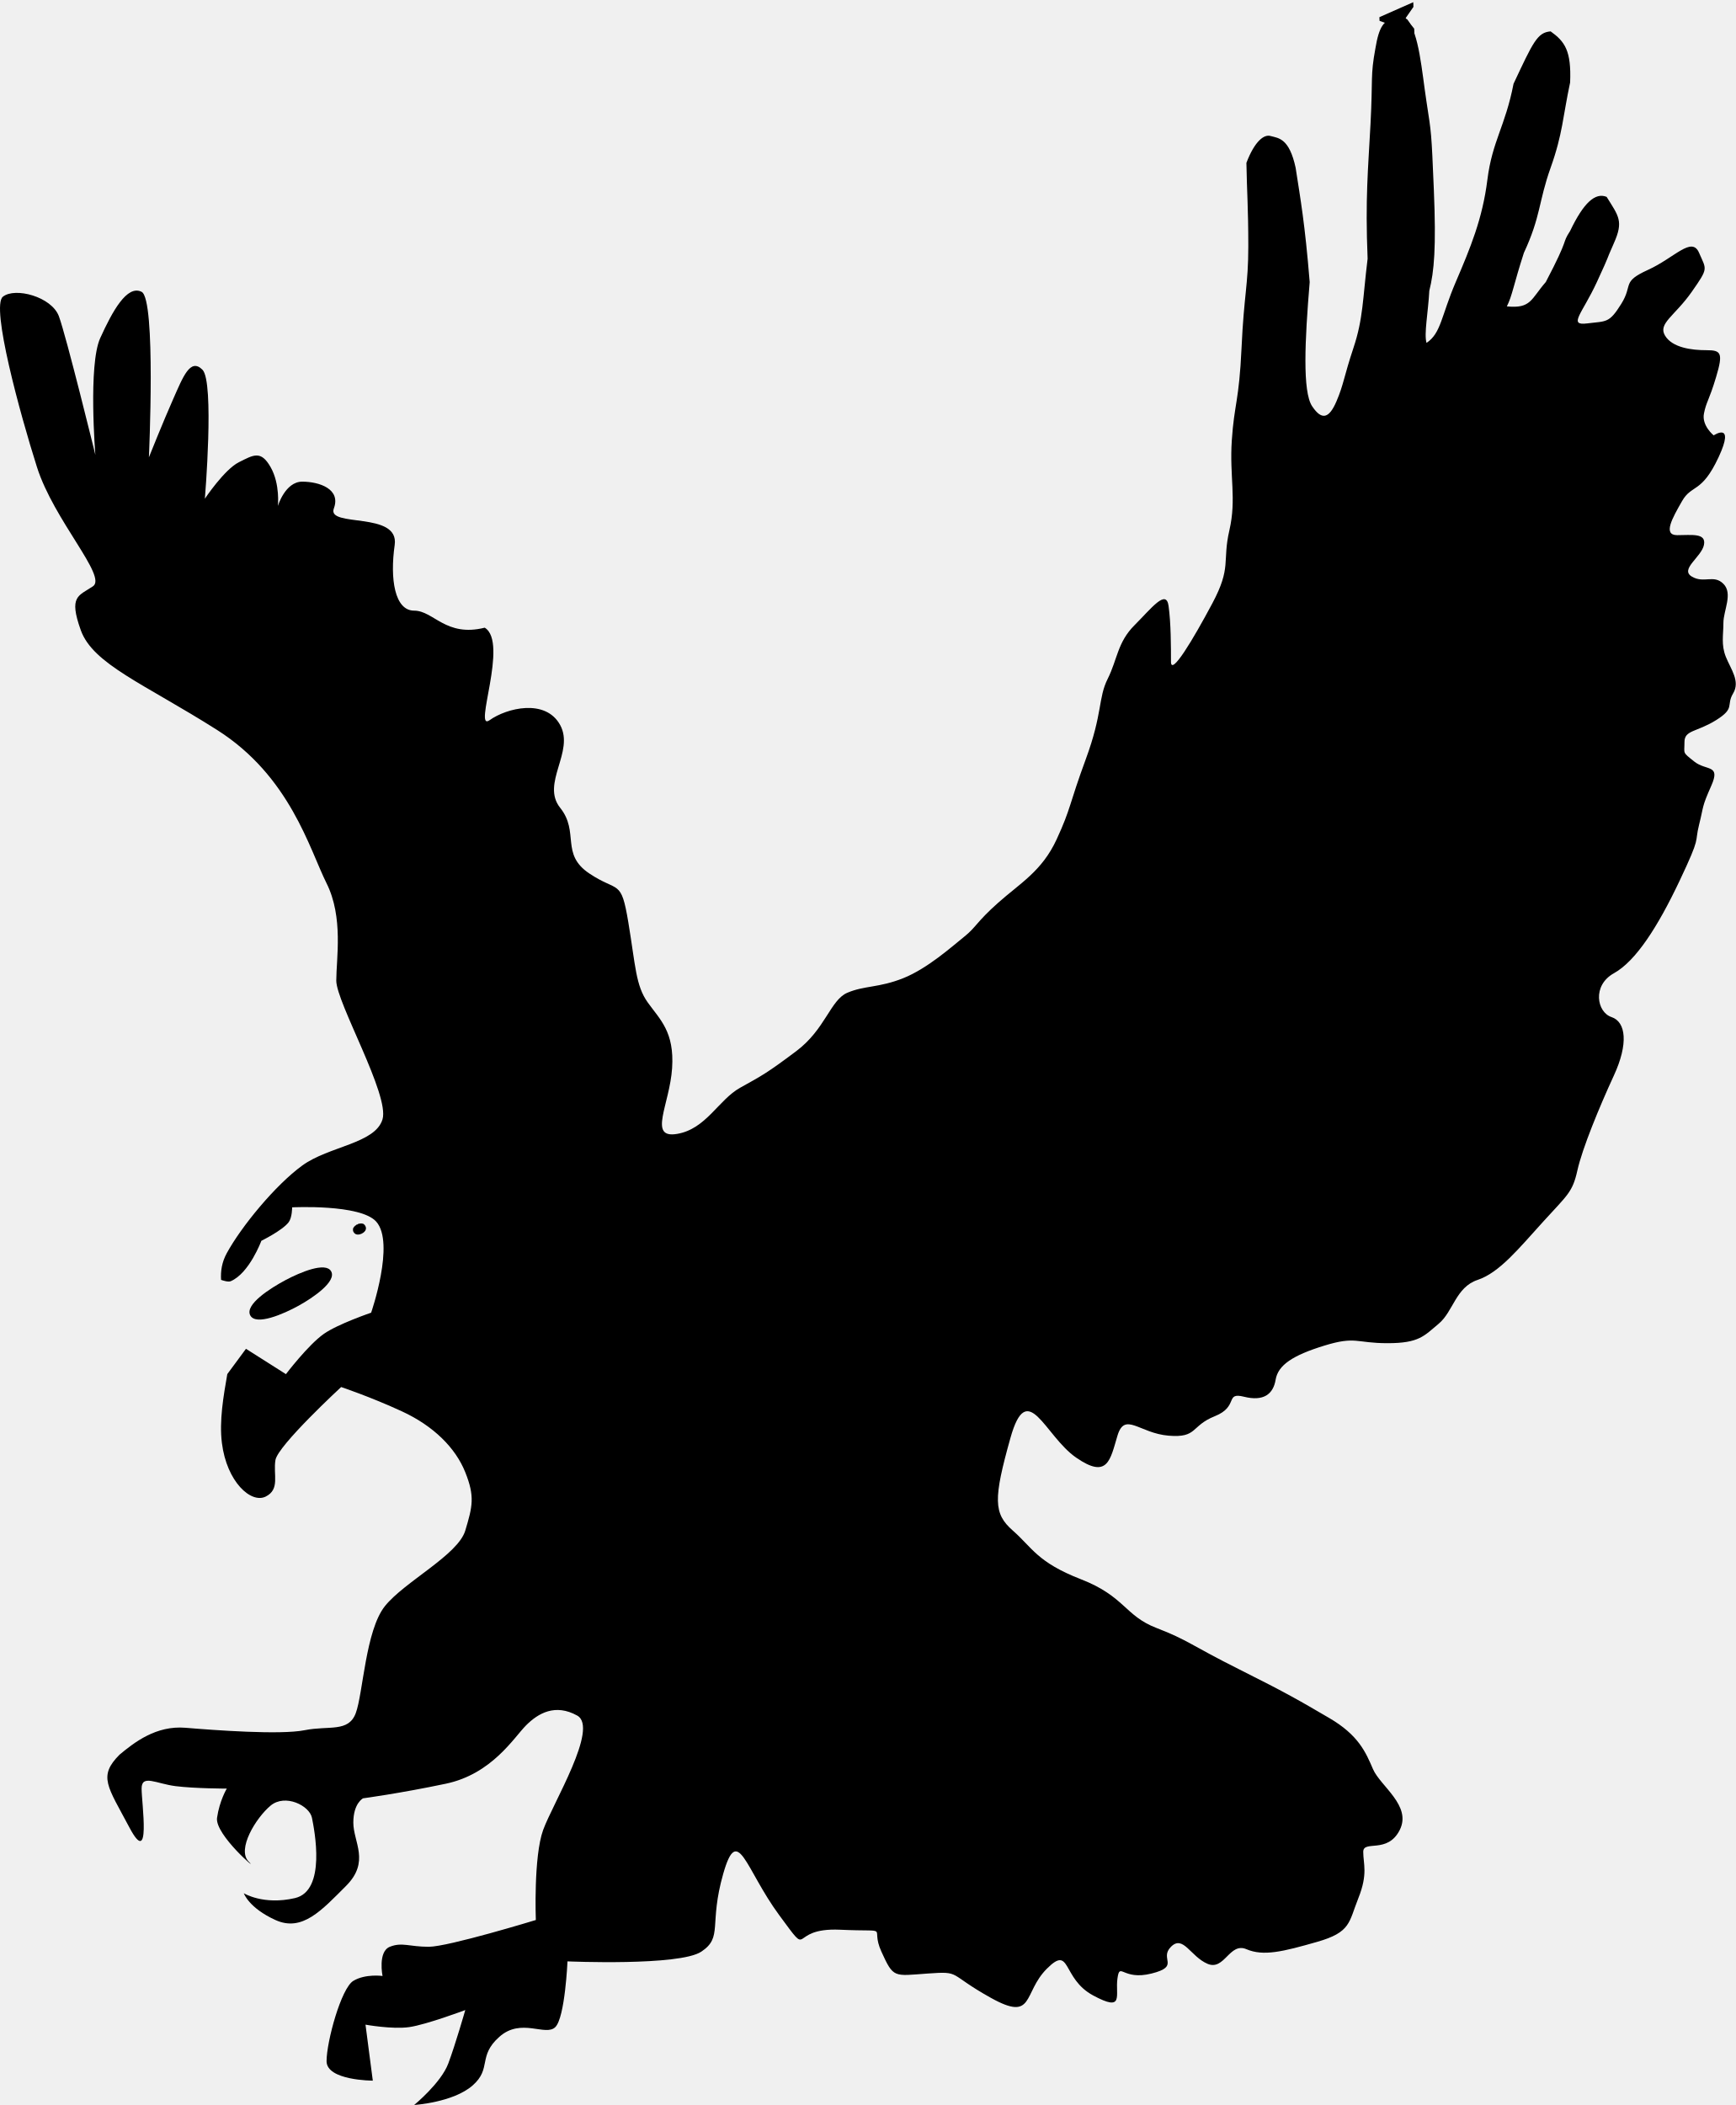
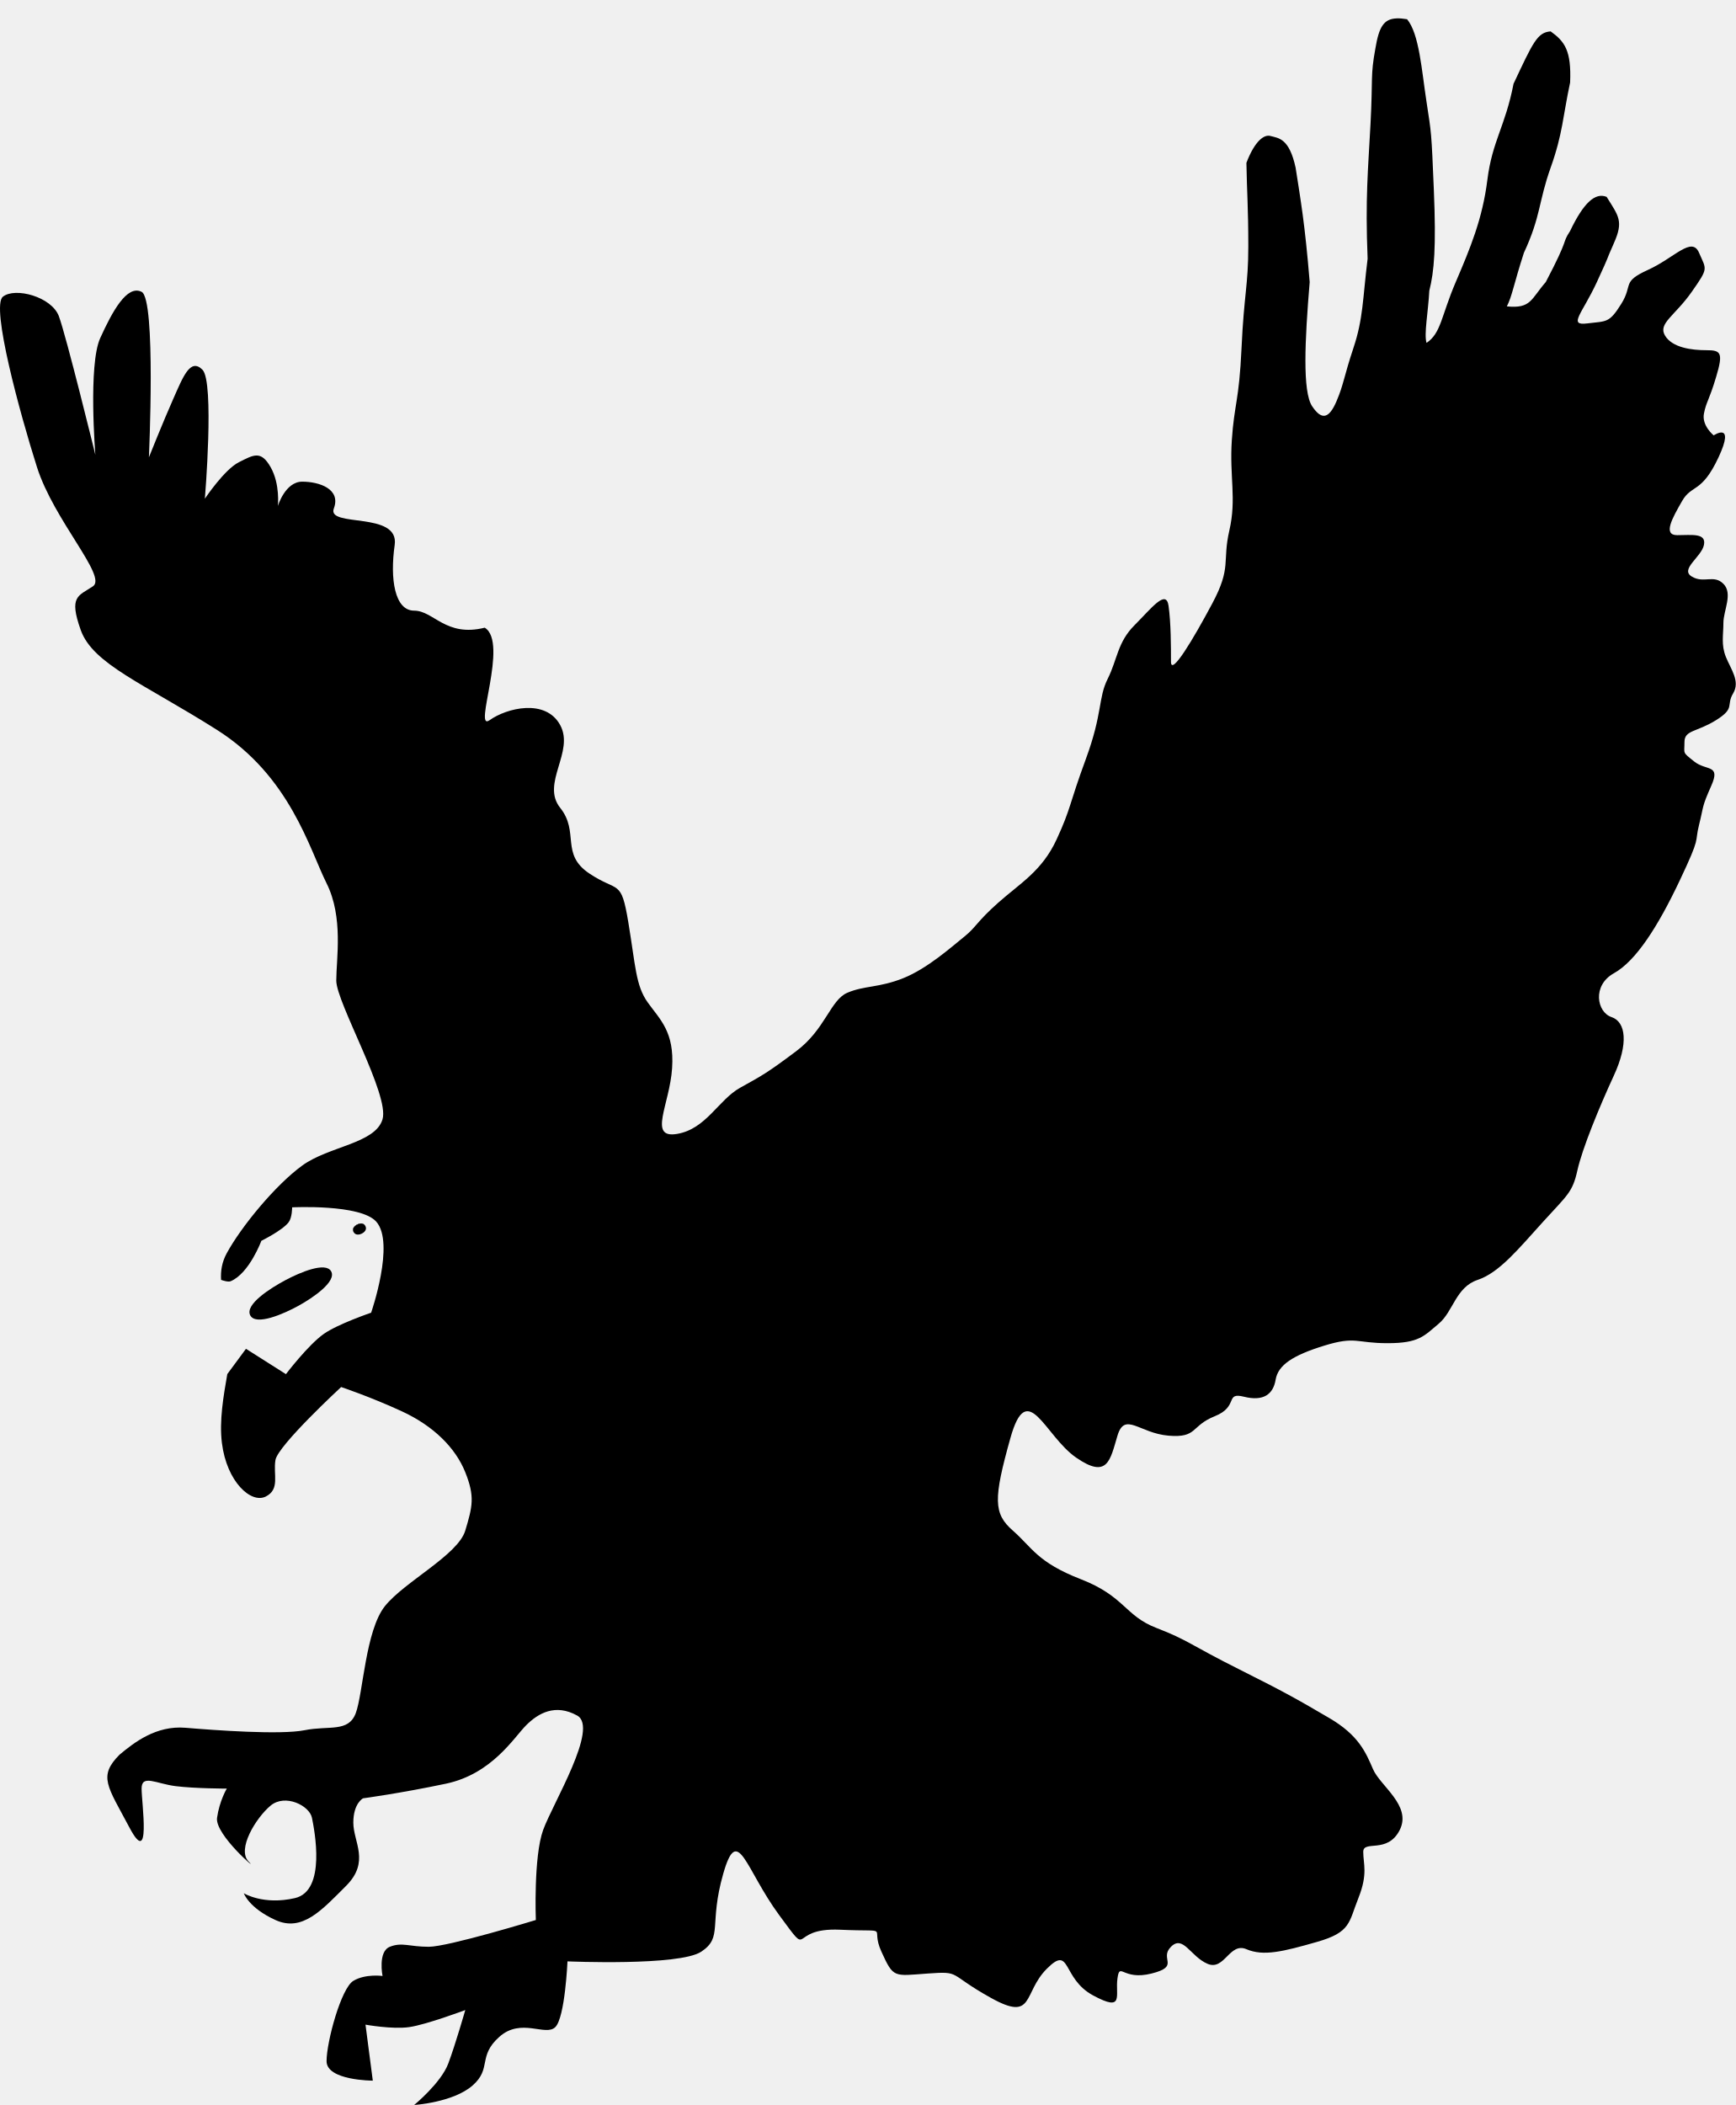
<svg xmlns="http://www.w3.org/2000/svg" xmlns:xlink="http://www.w3.org/1999/xlink" width="315.799" height="382.937" id="svg3386" version="1.1">
  <defs id="defs3388">
    <marker id="se_marker_start_path10416" refY="50" refX="50" se_type="rightarrow" orient="auto" markerUnits="strokeWidth" markerWidth="5" viewBox="0 0 100 100" markerHeight="5">
      <path d="M 100,50 0,90 30,50 0,10 Z" id="path3391" style="stroke:#000000;stroke-width:10" />
    </marker>
    <linearGradient gradientUnits="userSpaceOnUse" gradientTransform="scale(1.139935,0.8772432)" id="linearGradient3969" y2="42.84" xlink:href="#linearGradient3941" x2="13.998" y1="38.54" x1="13.746" />
    <linearGradient id="linearGradient3941">
      <stop id="stop3943" offset="0" />
      <stop id="stop3945" stop-opacity="0" offset="1" />
    </linearGradient>
    <linearGradient id="linearGradient9115" y2="0.554" xlink:href="#linearGradient3941" x2="0.5" y1="-0.031" x1="0.466" />
    <linearGradient gradientUnits="userSpaceOnUse" gradientTransform="scale(1.139919,0.8772555)" id="linearGradient4003" y2="39.655" xlink:href="#linearGradient3941" x2="213.527" y1="35.354" x1="213.275" />
    <linearGradient id="linearGradient9146" y2="0.554" xlink:href="#linearGradient3941" x2="0.5" y1="-0.031" x1="0.466" />
    <linearGradient xlink:href="#linearGradient3941" id="linearGradient9318" gradientUnits="userSpaceOnUse" gradientTransform="scale(1.139919,0.8772555)" x1="213.275" y1="35.354" x2="213.527" y2="39.655" />
    <linearGradient xlink:href="#linearGradient3941" id="linearGradient9320" gradientUnits="userSpaceOnUse" gradientTransform="scale(1.139919,0.8772555)" x1="213.275" y1="35.354" x2="213.527" y2="39.655" />
    <linearGradient xlink:href="#linearGradient3941" id="linearGradient9322" gradientUnits="userSpaceOnUse" gradientTransform="scale(1.139919,0.8772555)" x1="213.275" y1="35.354" x2="213.527" y2="39.655" />
  </defs>
-   <path style="fill:#000000;fill-opacity:1;fill-rule:evenodd;stroke:none;stroke-width:1.25;stroke-opacity:1;marker-start:url(#se_marker_start_path10416)" d="m 254.105,3.346 c -2.358,0.084 -3.218,1.569 -3.867,5.467 -0.934,5.067 -0.444,5.312 -0.887,13.725 -0.443,8.413 -0.972,13.454 -0.529,24.523 -0.91,7.415 -0.799,10.898 -2.57,16.211 -1.771,5.313 -1.769,6.641 -3.098,9.74 -1.328,3.099 -2.657,3.541 -4.428,0.885 -1.771,-2.656 -1.329,-11.954 -0.443,-22.58 -0.874,-10.761 -1.673,-15.053 -2.559,-20.809 -1.156,-5.35 -3.087,-5.375 -4.525,-5.756 -1.168,-0.381 -2.891,0.849 -4.428,4.871 0.087,5.239 0.344,8.105 0.344,15.189 0,7.084 -0.786,8.718 -1.229,18.459 -0.443,9.741 -1.329,10.183 -1.771,16.824 -0.443,6.641 0.885,10.627 -0.443,16.383 -1.328,5.756 0.442,6.642 -3.1,13.283 -3.542,6.641 -7.525,13.281 -7.525,10.625 -1e-5,-2.656 -6.1e-4,-7.082 -0.443,-10.182 -0.443,-3.099 -3.1,0.442 -6.199,3.541 -3.099,3.099 -3.098,6.198 -4.869,9.74 -1.771,3.542 -0.885,6.199 -3.984,14.611 -3.099,8.412 -2.658,8.856 -5.314,14.611 -2.656,5.756 -6.64,7.97 -10.625,11.512 -3.985,3.542 -3.985,4.428 -6.199,6.199 -2.214,1.771 -6.641,5.756 -11.068,7.527 -4.427,1.771 -7.084,1.328 -10.184,2.656 -3.099,1.328 -3.984,6.64 -9.297,10.625 -5.313,3.985 -6.199,4.429 -10.184,6.643 -3.985,2.214 -6.199,7.527 -11.512,8.412 -5.313,0.886 -1.329,-5.314 -0.887,-11.955 0.443,-6.641 -2.212,-8.854 -4.426,-11.953 -2.214,-3.099 -2.215,-6.642 -3.543,-14.611 -1.328,-7.97 -1.771,-5.313 -7.084,-8.855 -5.313,-3.542 -1.77,-7.526 -5.312,-11.953 -3.542,-4.428 2.656,-10.184 0,-15.055 -2.657,-4.87 -9.741,-3.099 -12.84,-0.885 -3.099,2.213 3.541,-14.17 -0.887,-16.826 -7.084,1.771 -9.298,-3.1 -12.84,-3.1 -3.542,0 -4.427,-5.755 -3.541,-11.953 0.885,-6.199 -12.399,-3.099 -11.07,-6.641 1.328,-3.542 -2.657,-4.871 -5.756,-4.871 -3.099,0 -4.428,4.428 -4.428,4.428 -10e-7,0 0.443,-3.985 -1.328,-7.084 -1.771,-3.099 -3.099,-2.213 -5.756,-0.885 -2.657,1.328 -6.197,6.641 -6.197,6.641 -10e-7,1e-6 1.77,-21.253 -0.443,-23.467 -2.214,-2.214 -3.542,1.33 -5.312,5.314 -1.771,3.985 -4.428,10.625 -4.428,10.625 0,0 1.328,-28.779 -1.328,-30.107 -2.656,-1.328 -5.314,3.542 -7.527,8.412 -2.214,4.87 -0.885,21.252 -0.885,21.252 0,0 -5.314,-21.694 -6.643,-25.236 -1.328,-3.542 -7.968,-5.312 -10.182,-3.541 -2.214,1.771 3.098,21.252 6.197,30.992 3.099,9.741 12.84,19.924 10.184,21.695 -2.657,1.771 -4.427,1.77 -2.213,7.969 2.214,6.199 11.51,9.742 24.793,18.154 13.283,8.413 16.825,21.694 19.924,27.893 3.099,6.198 1.771,13.726 1.771,17.711 0,3.985 9.74,20.809 8.412,25.236 -1.328,4.428 -9.741,4.87 -14.611,8.412 -4.87,3.542 -11.068,11.069 -13.725,15.939 -0.904,1.658 -1.133,3.264 -1.035,4.854 0.261,0.092 1.285,0.444 1.75,0.246 3.393,-1.443 5.578,-7.352 5.578,-7.352 0,0 3.852,-1.897 4.965,-3.375 0.646,-0.857 0.637,-2.711 0.637,-2.711 0,0 12.431,-0.635 15.307,2.609 3.454,3.897 -0.936,16.555 -0.936,16.555 0,0 -6.052,2.057 -8.609,3.857 -2.86,2.014 -6.893,7.322 -6.893,7.322 l -7.27,-4.611 -3.398,4.604 c -0.693,4.011 -1.487,8.483 -0.98,12.537 0.886,7.084 5.312,11.069 7.969,9.74 2.656,-1.328 1.329,-3.984 1.771,-6.641 0.442,-2.657 11.953,-13.283 11.953,-13.283 0,0 5.315,1.771 11.07,4.428 5.756,2.657 9.741,6.641 11.512,11.068 1.771,4.427 1.328,6.199 0,10.627 -1.328,4.427 -11.069,9.297 -14.611,13.725 -3.542,4.427 -3.984,15.938 -5.312,19.48 -1.328,3.542 -4.871,2.214 -9.299,3.1 -4.428,0.885 -16.382,-6.1e-4 -21.695,-0.443 -5.313,-0.443 -9.297,2.657 -11.953,4.871 l 0,-0.006 c -3.985,3.985 -2.213,5.756 1.771,13.283 3.985,7.527 2.213,-4.427 2.213,-7.084 0,-2.657 2.657,-0.886 6.199,-0.443 3.542,0.443 9.299,0.443 9.299,0.443 0,0 -1.329,2.213 -1.771,5.312 -0.443,3.099 7.97,10.184 5.756,7.971 -2.214,-2.213 1.328,-7.97 3.984,-10.184 2.656,-2.214 7.085,10e-4 7.527,2.215 0.443,2.214 2.656,13.281 -3.1,14.609 -5.756,1.328 -9.299,-0.885 -9.299,-0.885 0,0 0.886,2.657 5.756,4.871 4.87,2.214 8.412,-1.772 12.84,-6.199 4.428,-4.428 1.33,-7.97 1.33,-11.512 0,-3.542 1.77,-4.428 1.77,-4.428 0,0 6.642,-0.885 15.055,-2.656 8.412,-1.771 12.398,-8.413 14.611,-10.627 2.214,-2.214 5.312,-3.983 9.297,-1.77 3.984,2.213 -4.426,15.938 -6.197,20.809 -1.771,4.87 -1.33,16.381 -1.33,16.381 0,0 -15.938,4.871 -19.48,4.871 -3.542,0 -4.87,-0.886 -7.084,0 -2.214,0.885 -1.328,5.312 -1.328,5.312 0,0 -3.099,-0.441 -5.312,0.887 -2.214,1.328 -4.871,11.067 -4.871,14.609 0,3.542 8.412,3.543 8.412,3.543 l -1.328,-10.184 c 0,-1e-5 4.871,0.886 7.971,0.443 3.099,-0.443 10.182,-3.1 10.182,-3.1 -10e-7,0 -1.769,6.198 -3.098,9.74 -1.328,3.542 -6.199,7.527 -6.199,7.527 10e-7,0 7.083,-0.444 10.625,-3.543 3.542,-3.099 0.886,-5.312 4.871,-8.854 3.984,-3.542 8.413,-4.9e-4 10.184,-1.771 1.771,-1.771 2.213,-11.955 2.213,-11.955 0,0 20.367,0.887 24.352,-1.77 3.985,-2.656 1.328,-4.87 3.984,-14.168 2.656,-9.298 3.985,-0.887 10.184,7.525 6.199,8.412 1.328,2.214 11.068,2.656 9.741,0.443 5.314,-0.884 7.527,3.986 2.214,4.87 2.213,4.427 8.412,3.984 6.199,-0.443 3.542,2.3e-4 11.512,4.428 7.969,4.428 5.756,-0.885 10.184,-5.312 4.428,-4.428 2.656,1.77 8.412,4.869 5.756,3.099 3.985,-3.1e-4 4.428,-3.1 0.443,-3.099 0.884,0.443 6.197,-0.885 5.313,-1.328 1.329,-2.657 3.543,-4.871 2.214,-2.214 3.541,1.771 6.641,3.1 3.099,1.328 3.985,-3.984 7.084,-2.656 3.099,1.328 6.641,0.443 12.84,-1.328 6.199,-1.771 5.756,-3.541 7.527,-7.969 1.771,-4.428 0.885,-6.2 0.885,-8.414 0,-2.214 4.429,0.443 6.643,-3.984 2.214,-4.428 -3.543,-7.969 -4.871,-11.068 -1.328,-3.099 -2.656,-6.2 -7.969,-9.299 -5.313,-3.099 -7.528,-4.426 -16.383,-8.854 -8.855,-4.428 -9.297,-5.314 -15.053,-7.527 -5.755,-2.214 -5.757,-5.756 -13.727,-8.855 -7.969,-3.099 -8.854,-5.756 -12.396,-8.855 -3.542,-3.1 -3.543,-5.755 -0.443,-16.824 3.099,-11.069 6.199,-0.444 11.955,3.541 5.756,3.985 6.199,0.443 7.527,-3.984 1.328,-4.428 3.984,-0.443 9.297,0 5.313,0.443 3.985,-1.77 8.412,-3.541 4.428,-1.771 1.77,-4.428 5.312,-3.543 3.542,0.885 5.313,-0.443 5.756,-3.1 0.443,-2.657 3.1,-4.426 8.855,-6.197 5.756,-1.771 5.756,-0.443 11.512,-0.443 5.756,0 6.642,-1.327 9.299,-3.541 2.656,-2.214 3.099,-6.643 7.084,-7.971 3.985,-1.328 7.526,-5.755 11.953,-10.625 4.428,-4.87 5.314,-5.314 6.199,-9.299 0.885,-3.984 3.984,-11.512 6.641,-17.268 2.656,-5.756 2.215,-9.739 -0.441,-10.625 -2.657,-0.885 -3.543,-5.755 0.441,-7.969 3.985,-2.214 7.97,-8.414 11.955,-16.826 3.985,-8.412 2.655,-6.642 3.541,-10.184 0.886,-3.542 0.444,-3.099 2.215,-7.084 1.771,-3.985 -0.886,-2.657 -3.1,-4.428 -2.214,-1.771 -1.771,-1.327 -1.771,-3.541 0,-2.214 2.214,-1.771 5.756,-3.984 3.542,-2.214 1.771,-2.657 3.1,-4.871 1.328,-2.214 -0.443,-4.427 -1.328,-6.641 -0.885,-2.214 -0.443,-3.986 -0.443,-6.199 0,-2.214 1.771,-5.313 0,-7.084 -1.771,-1.771 -3.542,7e-5 -5.756,-1.328 -2.214,-1.328 1.772,-3.542 2.215,-5.756 0.443,-2.214 -2.215,-1.771 -4.871,-1.771 -2.656,0 -0.884,-3.098 0.887,-6.197 1.771,-3.099 3.541,-1.329 6.641,-7.971 3.099,-6.641 -0.885,-3.984 -0.885,-3.984 0,-1e-6 -2.214,-1.771 -1.771,-3.984 0.443,-2.214 0.885,-2.215 2.213,-6.643 1.328,-4.428 0.885,-4.869 -1.771,-4.869 -2.656,0 -6.197,-0.442 -7.525,-2.656 -1.328,-2.214 1.77,-3.543 4.869,-7.971 3.099,-4.428 2.656,-3.985 1.328,-7.084 -1.328,-3.099 -4.427,0.886 -9.297,3.1 -4.87,2.214 -2.657,2.657 -4.871,6.199 -2.214,3.542 -2.655,3.098 -6.197,3.541 -3.542,0.443 -0.887,-1.772 1.77,-7.527 2.657,-5.756 1.329,-3.099 3.1,-7.084 1.771,-3.985 0.886,-4.87 -1.328,-8.412 -2.078,-0.836 -4.181,1.058 -6.641,6.199 -1.648,2.57 0.05,0.773 -4.428,9.297 -2.718,3.111 -2.656,4.87 -7.084,4.428 0.985,-1.931 1.218,-3.911 3.1,-9.74 3.099,-6.641 2.655,-9.297 4.869,-15.496 2.214,-6.198 2.215,-9.298 3.543,-15.496 0.246,-5.793 -0.973,-7.452 -3.543,-9.297 -2.434,0.185 -3.208,2.004 -6.75,9.531 -1.512,7.797 -3.876,10.393 -4.762,17.477 -0.885,7.084 -3.099,12.397 -5.756,18.596 -2.656,6.199 -2.656,9.297 -5.312,11.068 -0.491,-1.612 0.295,-5.534 0.504,-9.482 0.885,-3.542 1.267,-7.784 0.824,-18.41 -0.443,-10.626 -0.443,-10.184 -1.328,-15.939 -0.885,-5.756 -1.327,-12.396 -3.541,-15.053 -0.72,-0.118 -1.344,-0.174 -1.889,-0.154 z" id="path10416" />
+   <path style="fill:#000000;fill-opacity:1;fill-rule:evenodd;stroke:none;stroke-width:1.25;stroke-opacity:1;marker-start:" d="m 254.105,3.346 c -2.358,0.084 -3.218,1.569 -3.867,5.467 -0.934,5.067 -0.444,5.312 -0.887,13.725 -0.443,8.413 -0.972,13.454 -0.529,24.523 -0.91,7.415 -0.799,10.898 -2.57,16.211 -1.771,5.313 -1.769,6.641 -3.098,9.74 -1.328,3.099 -2.657,3.541 -4.428,0.885 -1.771,-2.656 -1.329,-11.954 -0.443,-22.58 -0.874,-10.761 -1.673,-15.053 -2.559,-20.809 -1.156,-5.35 -3.087,-5.375 -4.525,-5.756 -1.168,-0.381 -2.891,0.849 -4.428,4.871 0.087,5.239 0.344,8.105 0.344,15.189 0,7.084 -0.786,8.718 -1.229,18.459 -0.443,9.741 -1.329,10.183 -1.771,16.824 -0.443,6.641 0.885,10.627 -0.443,16.383 -1.328,5.756 0.442,6.642 -3.1,13.283 -3.542,6.641 -7.525,13.281 -7.525,10.625 -1e-5,-2.656 -6.1e-4,-7.082 -0.443,-10.182 -0.443,-3.099 -3.1,0.442 -6.199,3.541 -3.099,3.099 -3.098,6.198 -4.869,9.74 -1.771,3.542 -0.885,6.199 -3.984,14.611 -3.099,8.412 -2.658,8.856 -5.314,14.611 -2.656,5.756 -6.64,7.97 -10.625,11.512 -3.985,3.542 -3.985,4.428 -6.199,6.199 -2.214,1.771 -6.641,5.756 -11.068,7.527 -4.427,1.771 -7.084,1.328 -10.184,2.656 -3.099,1.328 -3.984,6.64 -9.297,10.625 -5.313,3.985 -6.199,4.429 -10.184,6.643 -3.985,2.214 -6.199,7.527 -11.512,8.412 -5.313,0.886 -1.329,-5.314 -0.887,-11.955 0.443,-6.641 -2.212,-8.854 -4.426,-11.953 -2.214,-3.099 -2.215,-6.642 -3.543,-14.611 -1.328,-7.97 -1.771,-5.313 -7.084,-8.855 -5.313,-3.542 -1.77,-7.526 -5.312,-11.953 -3.542,-4.428 2.656,-10.184 0,-15.055 -2.657,-4.87 -9.741,-3.099 -12.84,-0.885 -3.099,2.213 3.541,-14.17 -0.887,-16.826 -7.084,1.771 -9.298,-3.1 -12.84,-3.1 -3.542,0 -4.427,-5.755 -3.541,-11.953 0.885,-6.199 -12.399,-3.099 -11.07,-6.641 1.328,-3.542 -2.657,-4.871 -5.756,-4.871 -3.099,0 -4.428,4.428 -4.428,4.428 -10e-7,0 0.443,-3.985 -1.328,-7.084 -1.771,-3.099 -3.099,-2.213 -5.756,-0.885 -2.657,1.328 -6.197,6.641 -6.197,6.641 -10e-7,1e-6 1.77,-21.253 -0.443,-23.467 -2.214,-2.214 -3.542,1.33 -5.312,5.314 -1.771,3.985 -4.428,10.625 -4.428,10.625 0,0 1.328,-28.779 -1.328,-30.107 -2.656,-1.328 -5.314,3.542 -7.527,8.412 -2.214,4.87 -0.885,21.252 -0.885,21.252 0,0 -5.314,-21.694 -6.643,-25.236 -1.328,-3.542 -7.968,-5.312 -10.182,-3.541 -2.214,1.771 3.098,21.252 6.197,30.992 3.099,9.741 12.84,19.924 10.184,21.695 -2.657,1.771 -4.427,1.77 -2.213,7.969 2.214,6.199 11.51,9.742 24.793,18.154 13.283,8.413 16.825,21.694 19.924,27.893 3.099,6.198 1.771,13.726 1.771,17.711 0,3.985 9.74,20.809 8.412,25.236 -1.328,4.428 -9.741,4.87 -14.611,8.412 -4.87,3.542 -11.068,11.069 -13.725,15.939 -0.904,1.658 -1.133,3.264 -1.035,4.854 0.261,0.092 1.285,0.444 1.75,0.246 3.393,-1.443 5.578,-7.352 5.578,-7.352 0,0 3.852,-1.897 4.965,-3.375 0.646,-0.857 0.637,-2.711 0.637,-2.711 0,0 12.431,-0.635 15.307,2.609 3.454,3.897 -0.936,16.555 -0.936,16.555 0,0 -6.052,2.057 -8.609,3.857 -2.86,2.014 -6.893,7.322 -6.893,7.322 l -7.27,-4.611 -3.398,4.604 c -0.693,4.011 -1.487,8.483 -0.98,12.537 0.886,7.084 5.312,11.069 7.969,9.74 2.656,-1.328 1.329,-3.984 1.771,-6.641 0.442,-2.657 11.953,-13.283 11.953,-13.283 0,0 5.315,1.771 11.07,4.428 5.756,2.657 9.741,6.641 11.512,11.068 1.771,4.427 1.328,6.199 0,10.627 -1.328,4.427 -11.069,9.297 -14.611,13.725 -3.542,4.427 -3.984,15.938 -5.312,19.48 -1.328,3.542 -4.871,2.214 -9.299,3.1 -4.428,0.885 -16.382,-6.1e-4 -21.695,-0.443 -5.313,-0.443 -9.297,2.657 -11.953,4.871 l 0,-0.006 c -3.985,3.985 -2.213,5.756 1.771,13.283 3.985,7.527 2.213,-4.427 2.213,-7.084 0,-2.657 2.657,-0.886 6.199,-0.443 3.542,0.443 9.299,0.443 9.299,0.443 0,0 -1.329,2.213 -1.771,5.312 -0.443,3.099 7.97,10.184 5.756,7.971 -2.214,-2.213 1.328,-7.97 3.984,-10.184 2.656,-2.214 7.085,10e-4 7.527,2.215 0.443,2.214 2.656,13.281 -3.1,14.609 -5.756,1.328 -9.299,-0.885 -9.299,-0.885 0,0 0.886,2.657 5.756,4.871 4.87,2.214 8.412,-1.772 12.84,-6.199 4.428,-4.428 1.33,-7.97 1.33,-11.512 0,-3.542 1.77,-4.428 1.77,-4.428 0,0 6.642,-0.885 15.055,-2.656 8.412,-1.771 12.398,-8.413 14.611,-10.627 2.214,-2.214 5.312,-3.983 9.297,-1.77 3.984,2.213 -4.426,15.938 -6.197,20.809 -1.771,4.87 -1.33,16.381 -1.33,16.381 0,0 -15.938,4.871 -19.48,4.871 -3.542,0 -4.87,-0.886 -7.084,0 -2.214,0.885 -1.328,5.312 -1.328,5.312 0,0 -3.099,-0.441 -5.312,0.887 -2.214,1.328 -4.871,11.067 -4.871,14.609 0,3.542 8.412,3.543 8.412,3.543 l -1.328,-10.184 c 0,-1e-5 4.871,0.886 7.971,0.443 3.099,-0.443 10.182,-3.1 10.182,-3.1 -10e-7,0 -1.769,6.198 -3.098,9.74 -1.328,3.542 -6.199,7.527 -6.199,7.527 10e-7,0 7.083,-0.444 10.625,-3.543 3.542,-3.099 0.886,-5.312 4.871,-8.854 3.984,-3.542 8.413,-4.9e-4 10.184,-1.771 1.771,-1.771 2.213,-11.955 2.213,-11.955 0,0 20.367,0.887 24.352,-1.77 3.985,-2.656 1.328,-4.87 3.984,-14.168 2.656,-9.298 3.985,-0.887 10.184,7.525 6.199,8.412 1.328,2.214 11.068,2.656 9.741,0.443 5.314,-0.884 7.527,3.986 2.214,4.87 2.213,4.427 8.412,3.984 6.199,-0.443 3.542,2.3e-4 11.512,4.428 7.969,4.428 5.756,-0.885 10.184,-5.312 4.428,-4.428 2.656,1.77 8.412,4.869 5.756,3.099 3.985,-3.1e-4 4.428,-3.1 0.443,-3.099 0.884,0.443 6.197,-0.885 5.313,-1.328 1.329,-2.657 3.543,-4.871 2.214,-2.214 3.541,1.771 6.641,3.1 3.099,1.328 3.985,-3.984 7.084,-2.656 3.099,1.328 6.641,0.443 12.84,-1.328 6.199,-1.771 5.756,-3.541 7.527,-7.969 1.771,-4.428 0.885,-6.2 0.885,-8.414 0,-2.214 4.429,0.443 6.643,-3.984 2.214,-4.428 -3.543,-7.969 -4.871,-11.068 -1.328,-3.099 -2.656,-6.2 -7.969,-9.299 -5.313,-3.099 -7.528,-4.426 -16.383,-8.854 -8.855,-4.428 -9.297,-5.314 -15.053,-7.527 -5.755,-2.214 -5.757,-5.756 -13.727,-8.855 -7.969,-3.099 -8.854,-5.756 -12.396,-8.855 -3.542,-3.1 -3.543,-5.755 -0.443,-16.824 3.099,-11.069 6.199,-0.444 11.955,3.541 5.756,3.985 6.199,0.443 7.527,-3.984 1.328,-4.428 3.984,-0.443 9.297,0 5.313,0.443 3.985,-1.77 8.412,-3.541 4.428,-1.771 1.77,-4.428 5.312,-3.543 3.542,0.885 5.313,-0.443 5.756,-3.1 0.443,-2.657 3.1,-4.426 8.855,-6.197 5.756,-1.771 5.756,-0.443 11.512,-0.443 5.756,0 6.642,-1.327 9.299,-3.541 2.656,-2.214 3.099,-6.643 7.084,-7.971 3.985,-1.328 7.526,-5.755 11.953,-10.625 4.428,-4.87 5.314,-5.314 6.199,-9.299 0.885,-3.984 3.984,-11.512 6.641,-17.268 2.656,-5.756 2.215,-9.739 -0.441,-10.625 -2.657,-0.885 -3.543,-5.755 0.441,-7.969 3.985,-2.214 7.97,-8.414 11.955,-16.826 3.985,-8.412 2.655,-6.642 3.541,-10.184 0.886,-3.542 0.444,-3.099 2.215,-7.084 1.771,-3.985 -0.886,-2.657 -3.1,-4.428 -2.214,-1.771 -1.771,-1.327 -1.771,-3.541 0,-2.214 2.214,-1.771 5.756,-3.984 3.542,-2.214 1.771,-2.657 3.1,-4.871 1.328,-2.214 -0.443,-4.427 -1.328,-6.641 -0.885,-2.214 -0.443,-3.986 -0.443,-6.199 0,-2.214 1.771,-5.313 0,-7.084 -1.771,-1.771 -3.542,7e-5 -5.756,-1.328 -2.214,-1.328 1.772,-3.542 2.215,-5.756 0.443,-2.214 -2.215,-1.771 -4.871,-1.771 -2.656,0 -0.884,-3.098 0.887,-6.197 1.771,-3.099 3.541,-1.329 6.641,-7.971 3.099,-6.641 -0.885,-3.984 -0.885,-3.984 0,-1e-6 -2.214,-1.771 -1.771,-3.984 0.443,-2.214 0.885,-2.215 2.213,-6.643 1.328,-4.428 0.885,-4.869 -1.771,-4.869 -2.656,0 -6.197,-0.442 -7.525,-2.656 -1.328,-2.214 1.77,-3.543 4.869,-7.971 3.099,-4.428 2.656,-3.985 1.328,-7.084 -1.328,-3.099 -4.427,0.886 -9.297,3.1 -4.87,2.214 -2.657,2.657 -4.871,6.199 -2.214,3.542 -2.655,3.098 -6.197,3.541 -3.542,0.443 -0.887,-1.772 1.77,-7.527 2.657,-5.756 1.329,-3.099 3.1,-7.084 1.771,-3.985 0.886,-4.87 -1.328,-8.412 -2.078,-0.836 -4.181,1.058 -6.641,6.199 -1.648,2.57 0.05,0.773 -4.428,9.297 -2.718,3.111 -2.656,4.87 -7.084,4.428 0.985,-1.931 1.218,-3.911 3.1,-9.74 3.099,-6.641 2.655,-9.297 4.869,-15.496 2.214,-6.198 2.215,-9.298 3.543,-15.496 0.246,-5.793 -0.973,-7.452 -3.543,-9.297 -2.434,0.185 -3.208,2.004 -6.75,9.531 -1.512,7.797 -3.876,10.393 -4.762,17.477 -0.885,7.084 -3.099,12.397 -5.756,18.596 -2.656,6.199 -2.656,9.297 -5.312,11.068 -0.491,-1.612 0.295,-5.534 0.504,-9.482 0.885,-3.542 1.267,-7.784 0.824,-18.41 -0.443,-10.626 -0.443,-10.184 -1.328,-15.939 -0.885,-5.756 -1.327,-12.396 -3.541,-15.053 -0.72,-0.118 -1.344,-0.174 -1.889,-0.154 z" id="path10416" />
  <g transform="matrix(0.2542656,-0.1354799,0.1354799,0.2542656,-1.146073,247.8105)" style="stroke:none;stroke-opacity:1" id="layer1">
    <g style="fill:#ffffff;fill-opacity:1;stroke:none;stroke-width:0.021;stroke-opacity:1" id="g9070" transform="translate(-2.29742,-1.22413)">
      <g style="fill:#ffffff;fill-opacity:1;stroke:none;stroke-opacity:1" id="g9074" />
      <path style="fill:#ffffff;fill-opacity:1;stroke:none;stroke-opacity:1" id="path3959" d="m 217.35,50.784 c 0.155,7.332 -17.835,9.343 -28.286,9.501 -10.826,0.165 -29.846,-1.347 -29.88,-8.943 -0.035,-7.718 19.275,-9.25 30.278,-9.222 10.167,0.026 27.737,1.532 27.888,8.663 z" />
      <path style="fill:#000000;fill-opacity:1;stroke:none;stroke-opacity:1" id="path3961" d="m 217.35,50.784 c 0.155,7.332 -17.835,9.343 -28.286,9.501 -10.826,0.165 -29.846,-1.347 -29.88,-8.943 -0.035,-7.718 19.275,-9.25 30.278,-9.222 10.167,0.026 27.737,1.532 27.888,8.663 z" />
    </g>
    <g style="stroke:none;stroke-width:0.005;stroke-opacity:1" id="g9081">
      <path style="fill:#ffffff;stroke:none;stroke-opacity:1" id="path3987" d="m 239.21,34.291 c -0.022,2.603 2.571,3.317 4.078,3.373 1.561,0.058 4.303,-0.478 4.308,-3.175 0.006,-2.74 -2.779,-3.284 -4.365,-3.274 -1.466,0.009 -3.999,0.544 -4.021,3.075 z" />
      <path style="fill:url(#linearGradient9318);stroke:none;stroke-opacity:1" id="path3989" d="m 239.21,34.291 c -0.022,2.603 2.571,3.317 4.078,3.373 1.561,0.058 4.303,-0.478 4.308,-3.175 0.006,-2.74 -2.779,-3.284 -4.365,-3.274 -1.466,0.009 -3.999,0.544 -4.021,3.075 z" />
      <path style="fill:#ffffff;stroke:none;stroke-opacity:1" id="path3991" d="m 239.21,34.291 c -0.022,2.603 2.571,3.317 4.078,3.373 1.561,0.058 4.303,-0.478 4.308,-3.175 0.006,-2.74 -2.779,-3.284 -4.365,-3.274 -1.466,0.009 -3.999,0.544 -4.021,3.075 z" />
      <path style="fill:url(#linearGradient9320);stroke:none;stroke-opacity:1" id="path3993" d="m 239.21,34.291 c -0.022,2.603 2.571,3.317 4.078,3.373 1.561,0.058 4.303,-0.478 4.308,-3.175 0.006,-2.74 -2.779,-3.284 -4.365,-3.274 -1.466,0.009 -3.999,0.544 -4.021,3.075 z" />
      <path style="fill:#ffffff;stroke:none;stroke-opacity:1" id="path3995" d="m 239.21,34.291 c -0.022,2.603 2.571,3.317 4.078,3.373 1.561,0.058 4.303,-0.478 4.308,-3.175 0.006,-2.74 -2.779,-3.284 -4.365,-3.274 -1.466,0.009 -3.999,0.544 -4.021,3.075 z" />
      <path style="fill:url(#linearGradient9322);stroke:none;stroke-opacity:1" id="path3997" d="m 239.21,34.291 c -0.022,2.603 2.571,3.317 4.078,3.373 1.561,0.058 4.303,-0.478 4.308,-3.175 0.006,-2.74 -2.779,-3.284 -4.365,-3.274 -1.466,0.009 -3.999,0.544 -4.021,3.075 z" />
      <path style="fill:#ffffff;stroke:none;stroke-opacity:1" id="path3999" d="m 239.21,34.291 c -0.022,2.603 2.571,3.317 4.078,3.373 1.561,0.058 4.303,-0.478 4.308,-3.175 0.006,-2.74 -2.779,-3.284 -4.365,-3.274 -1.466,0.009 -3.999,0.544 -4.021,3.075 z" />
      <path style="fill:#000000;fill-opacity:1;stroke:none;stroke-opacity:1" id="path4001" d="m 239.21,34.291 c -0.022,2.603 2.571,3.317 4.078,3.373 1.561,0.058 4.303,-0.478 4.308,-3.175 0.006,-2.74 -2.779,-3.284 -4.365,-3.274 -1.466,0.009 -3.999,0.544 -4.021,3.075 z" />
    </g>
  </g>
</svg>
